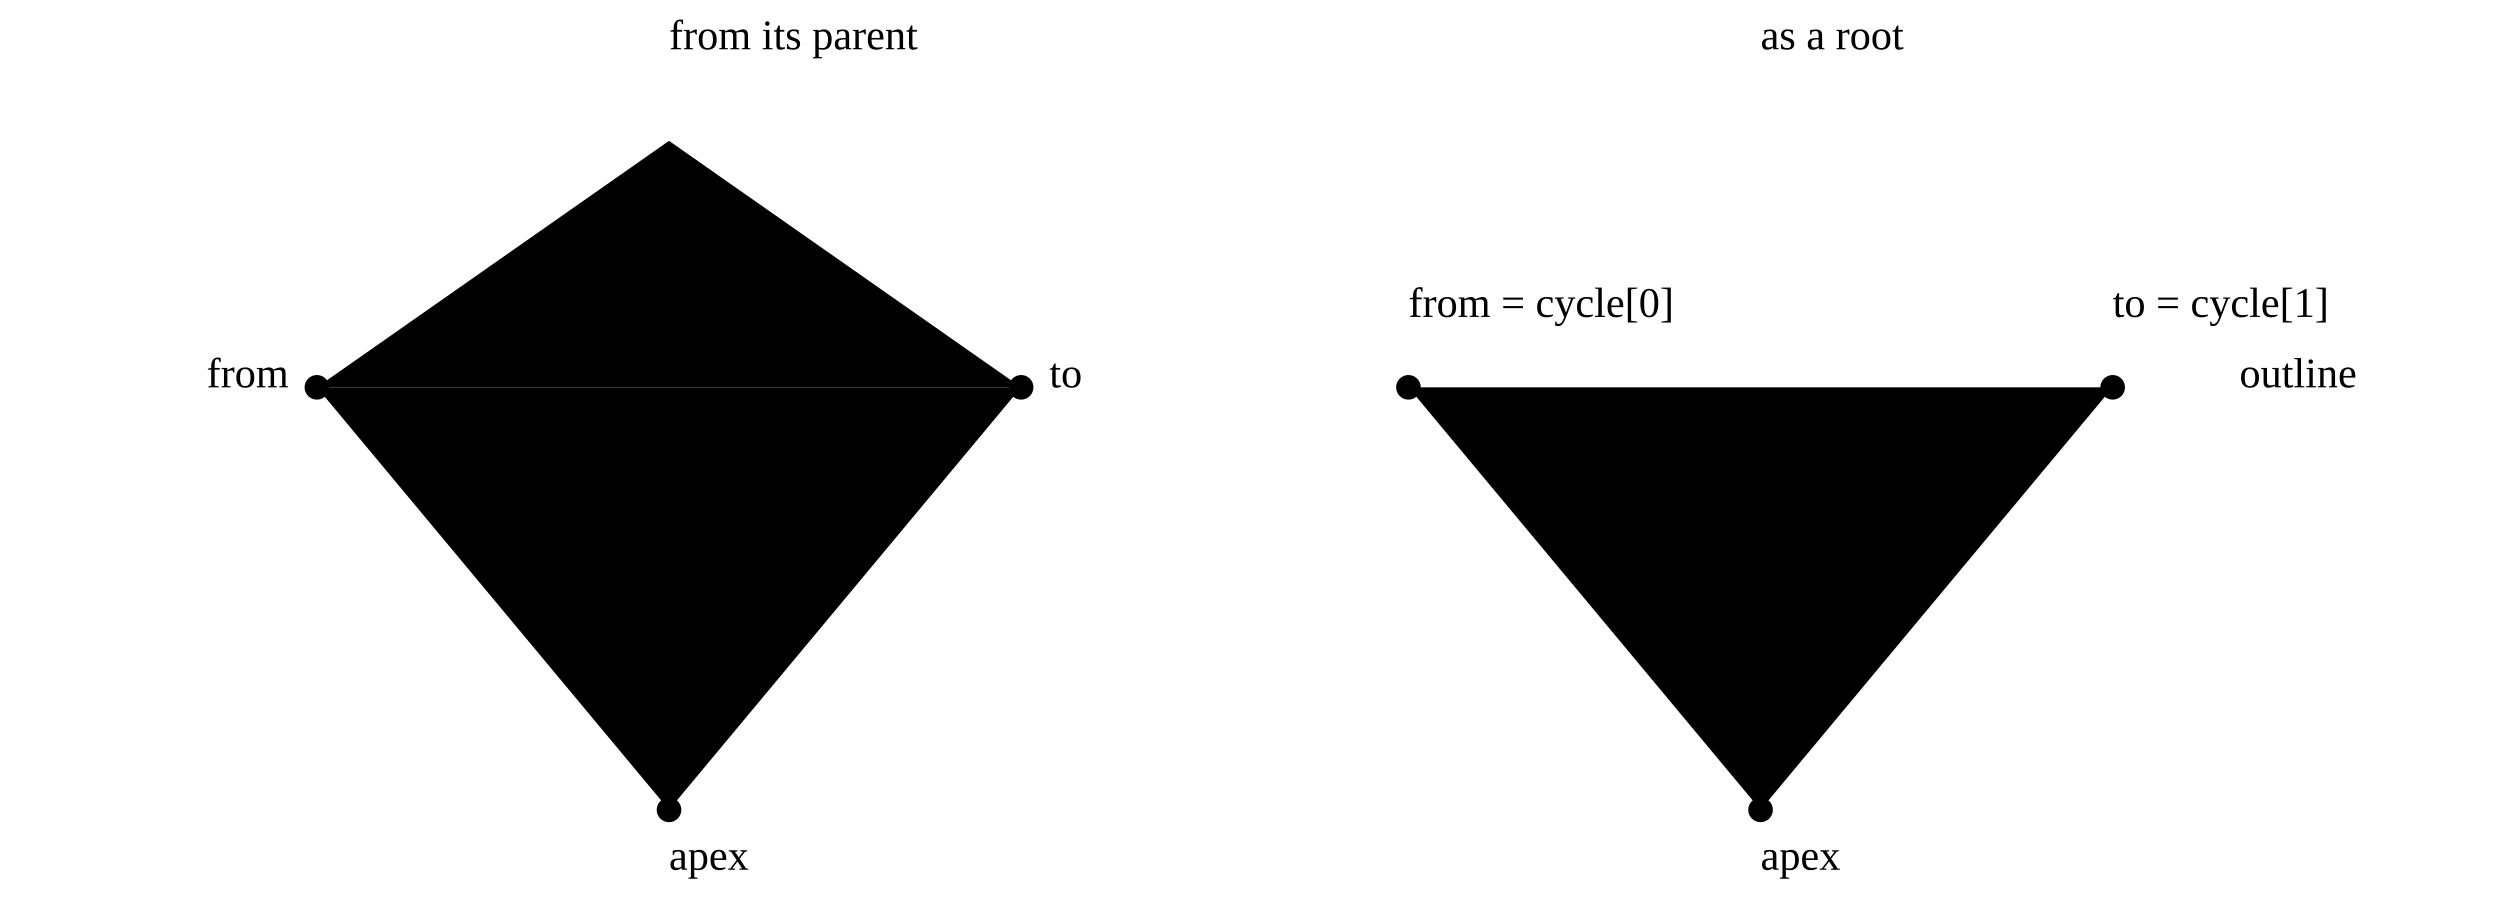
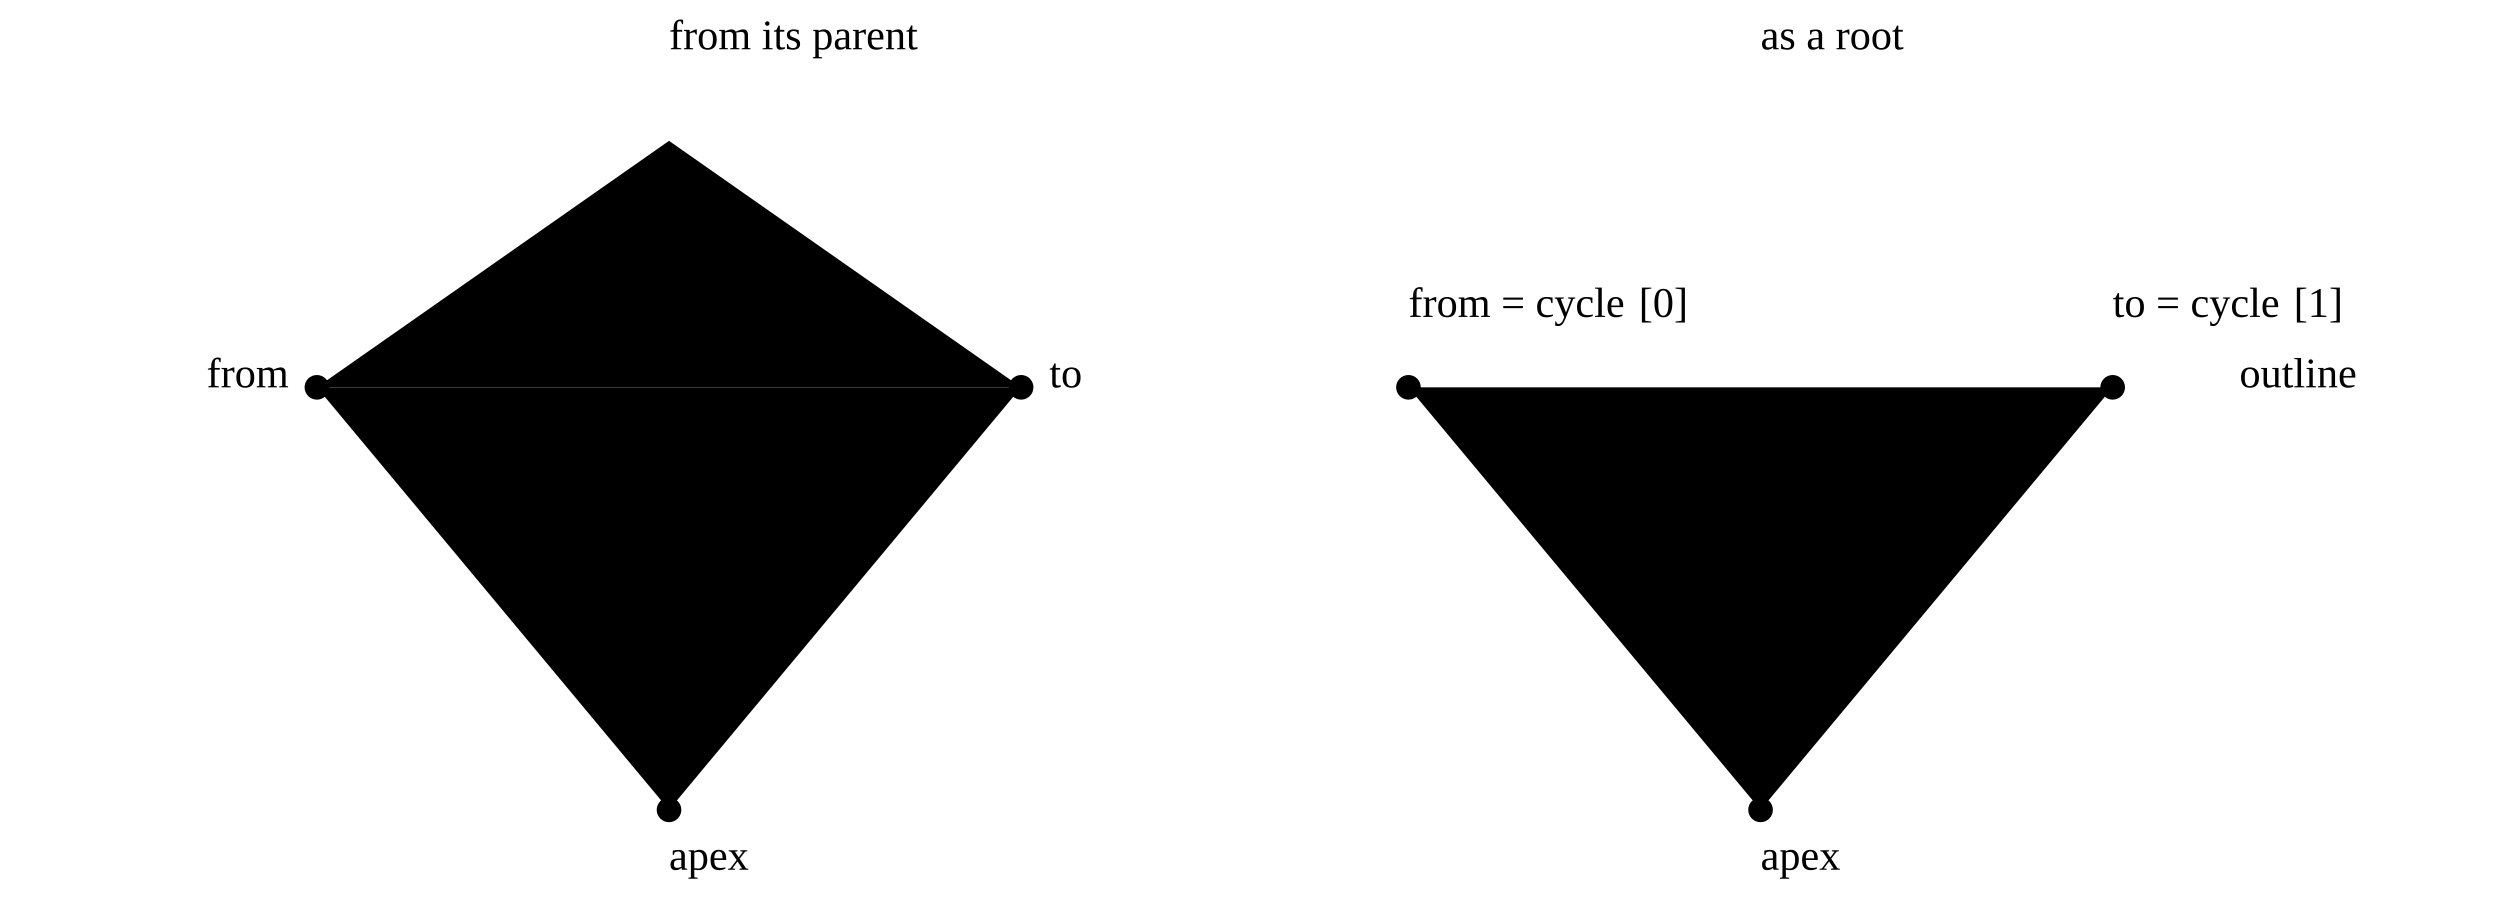
<svg xmlns="http://www.w3.org/2000/svg" class="mlt-diagram" viewBox="0 0 710 262" role="img" aria-label="A triangle from, to, apex entered across from to to: on the left from its parent, which lies across that edge, on the right as a root, whose from and to are cycle[0] and cycle[1] on the outline">
  <defs>
    <marker id="tent" viewBox="0 0 10 10" refX="9" refY="5" markerWidth="7" markerHeight="7" orient="auto-start-reverse">
      <path class="head" d="M0 0L10 5L0 10z" />
    </marker>
    <marker id="tent0" viewBox="0 0 10 10" refX="9" refY="5" markerWidth="7" markerHeight="7" orient="auto-start-reverse">
      <path class="head t0" d="M0 0L10 5L0 10z" />
    </marker>
    <marker id="tent1" viewBox="0 0 10 10" refX="9" refY="5" markerWidth="7" markerHeight="7" orient="auto-start-reverse">
      <path class="head t1" d="M0 0L10 5L0 10z" />
    </marker>
  </defs>
  <text class="bold mid" x="190" y="14">from its parent</text>
  <polygon class="implicit" points="90,110 190,40 290,110" />
  <text class="muted small mid" x="190" y="86">parent</text>
  <polygon class="f1" points="90,110 290,110 190,230" />
  <path class="link t0" d="M102,117L278,117" marker-end="url(#tent0)" />
  <circle class="dot" cx="90" cy="110" r="3.5" />
  <text class="math halo" x="82" y="110" text-anchor="end">from</text>
  <circle class="dot" cx="290" cy="110" r="3.5" />
  <text class="math halo" x="298" y="110">to</text>
  <circle class="dot" cx="190" cy="230" r="3.5" />
  <text class="vert math halo" x="190" y="247">apex</text>
  <text class="bold mid" x="500" y="14">as a root</text>
  <path class="line" d="M360 110H630" />
  <text class="muted small" x="636" y="110">outline</text>
  <polygon class="f1" points="400,110 600,110 500,230" />
  <path class="link t0" d="M412,117L588,117" marker-end="url(#tent0)" />
  <circle class="dot" cx="400" cy="110" r="3.5" />
-   <text class="vert math halo" x="400" y="90">from <tspan class="op">=</tspan> cycle<tspan class="op">[0]</tspan>
+   <text class="vert math halo" x="400" y="90">from <tspan class="op">=</tspan> cycle<tspan class="op" dx="4">[0]</tspan>
  </text>
  <circle class="dot" cx="600" cy="110" r="3.5" />
-   <text class="vert math halo" x="600" y="90">to <tspan class="op">=</tspan> cycle<tspan class="op">[1]</tspan>
+   <text class="vert math halo" x="600" y="90">to <tspan class="op">=</tspan> cycle<tspan class="op" dx="4">[1]</tspan>
  </text>
  <circle class="dot" cx="500" cy="230" r="3.5" />
  <text class="vert math halo" x="500" y="247">apex</text>
</svg>
